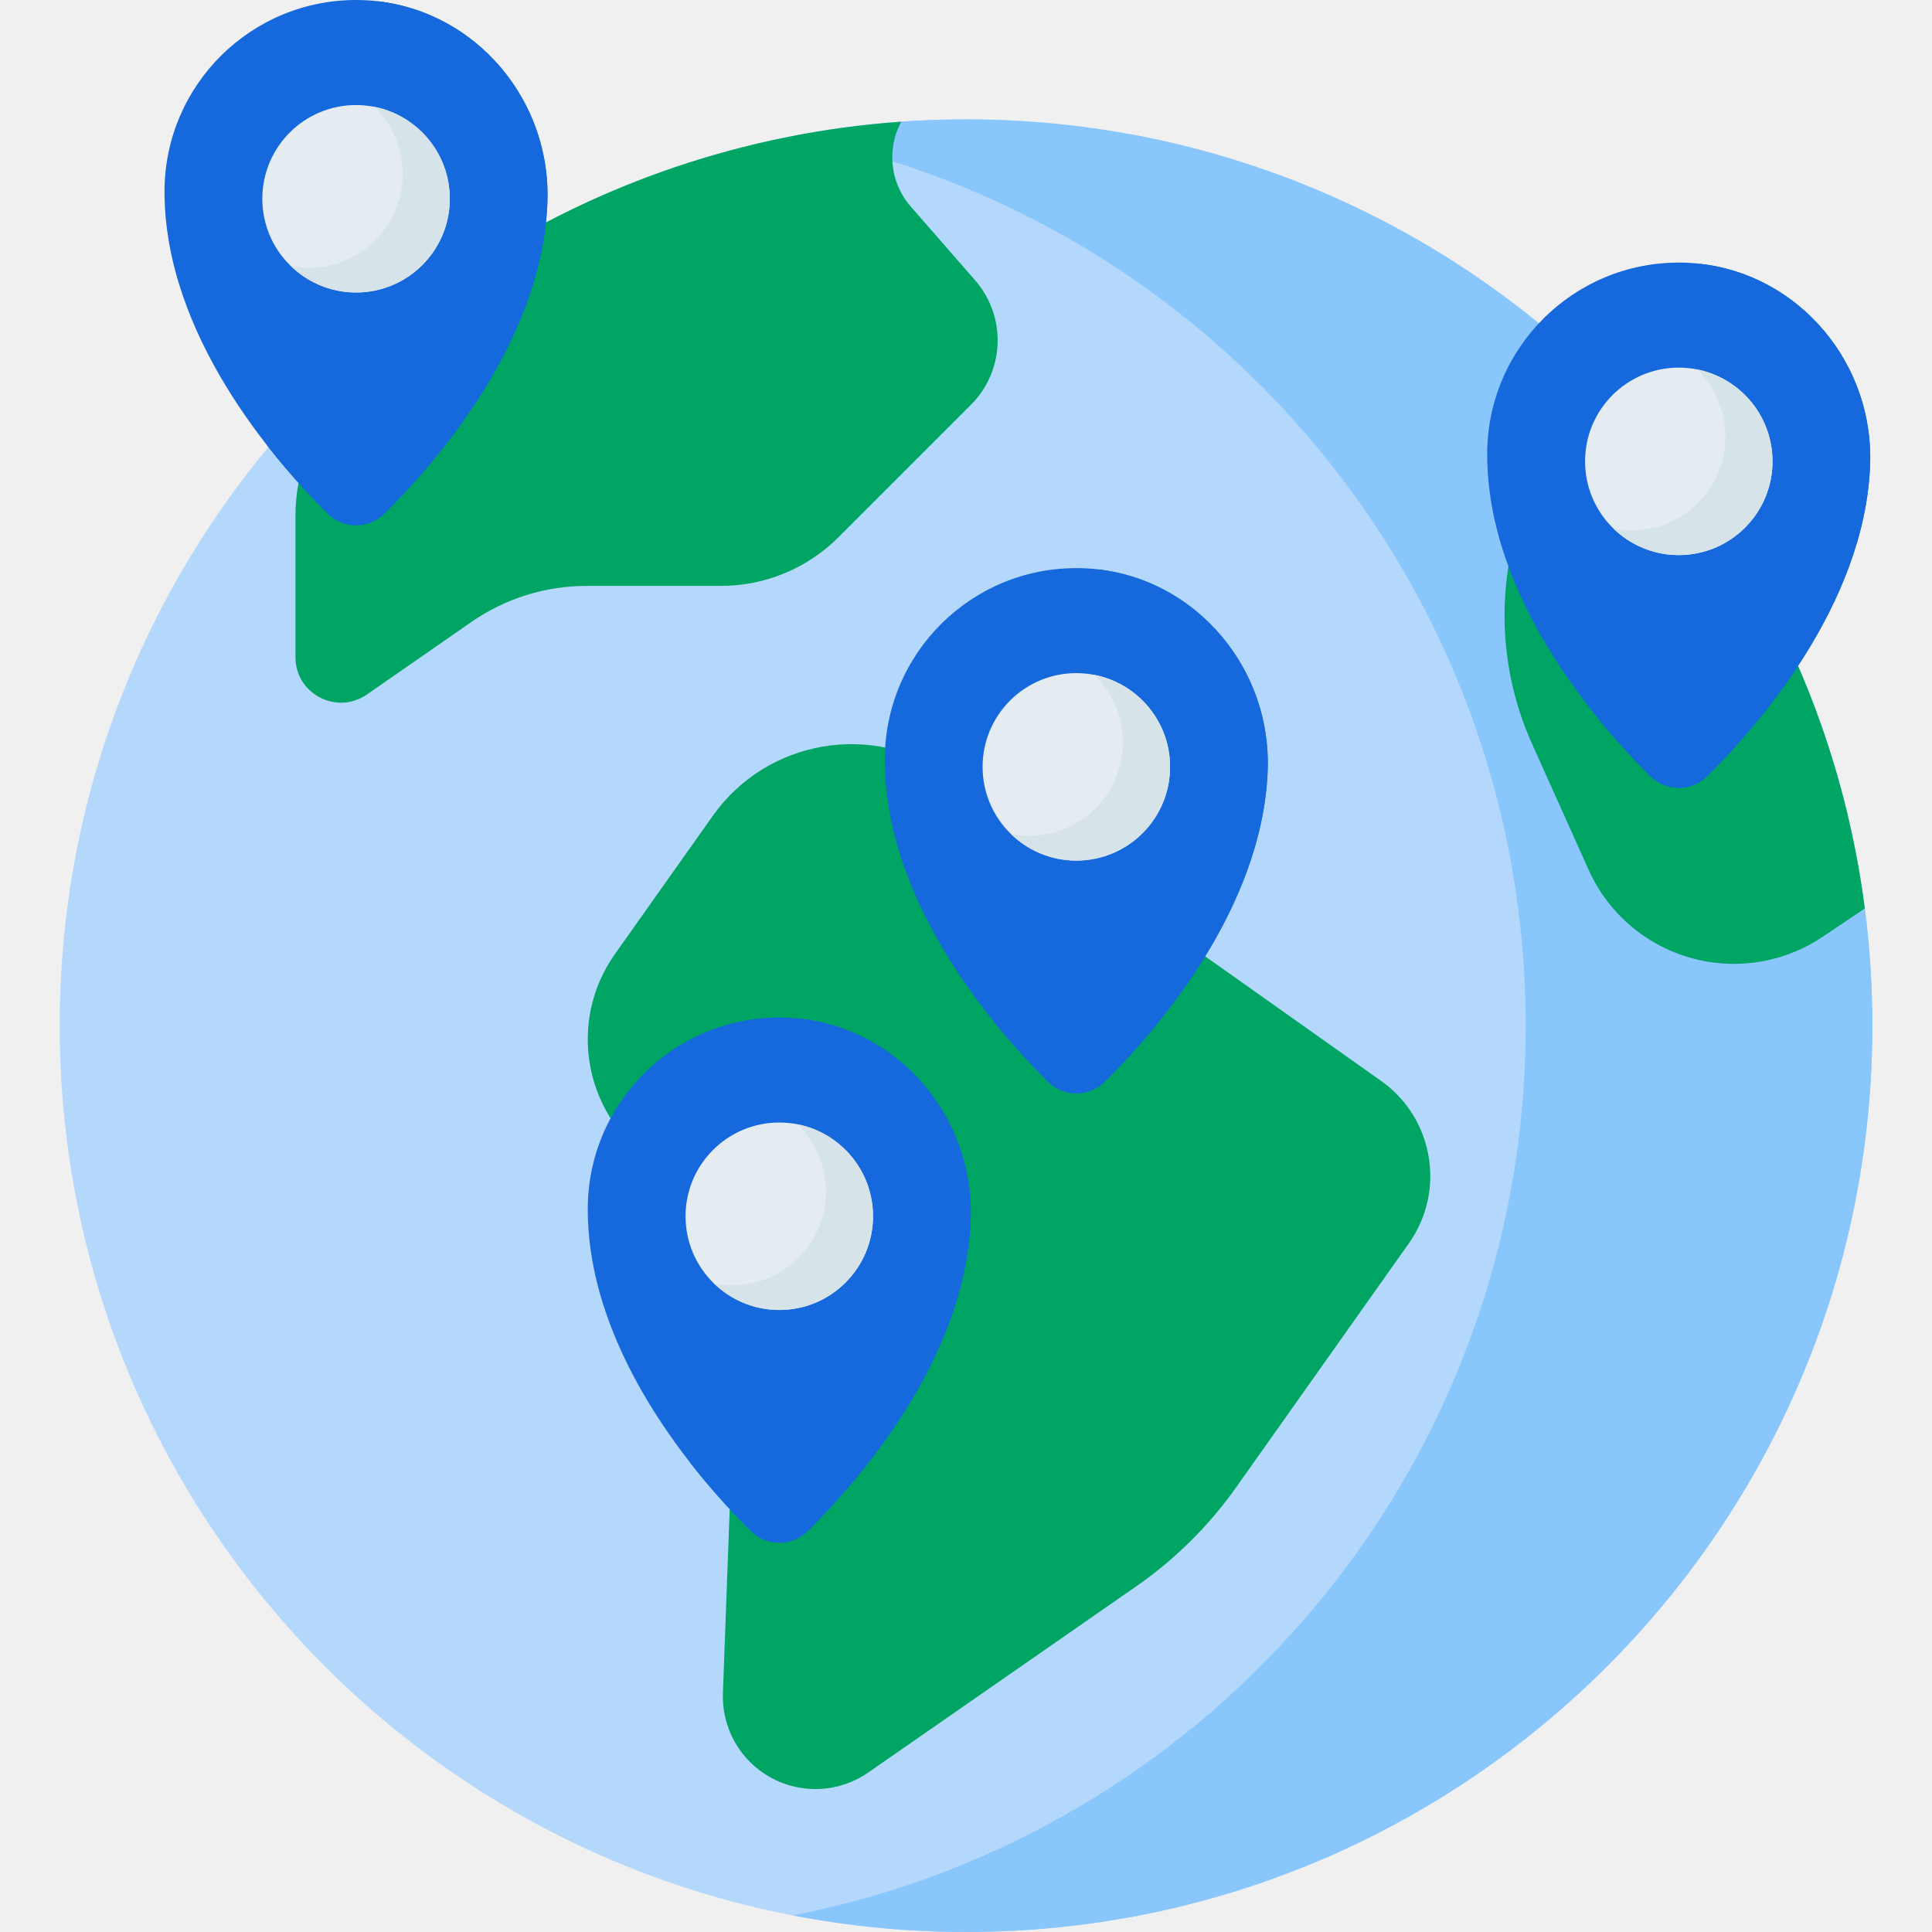
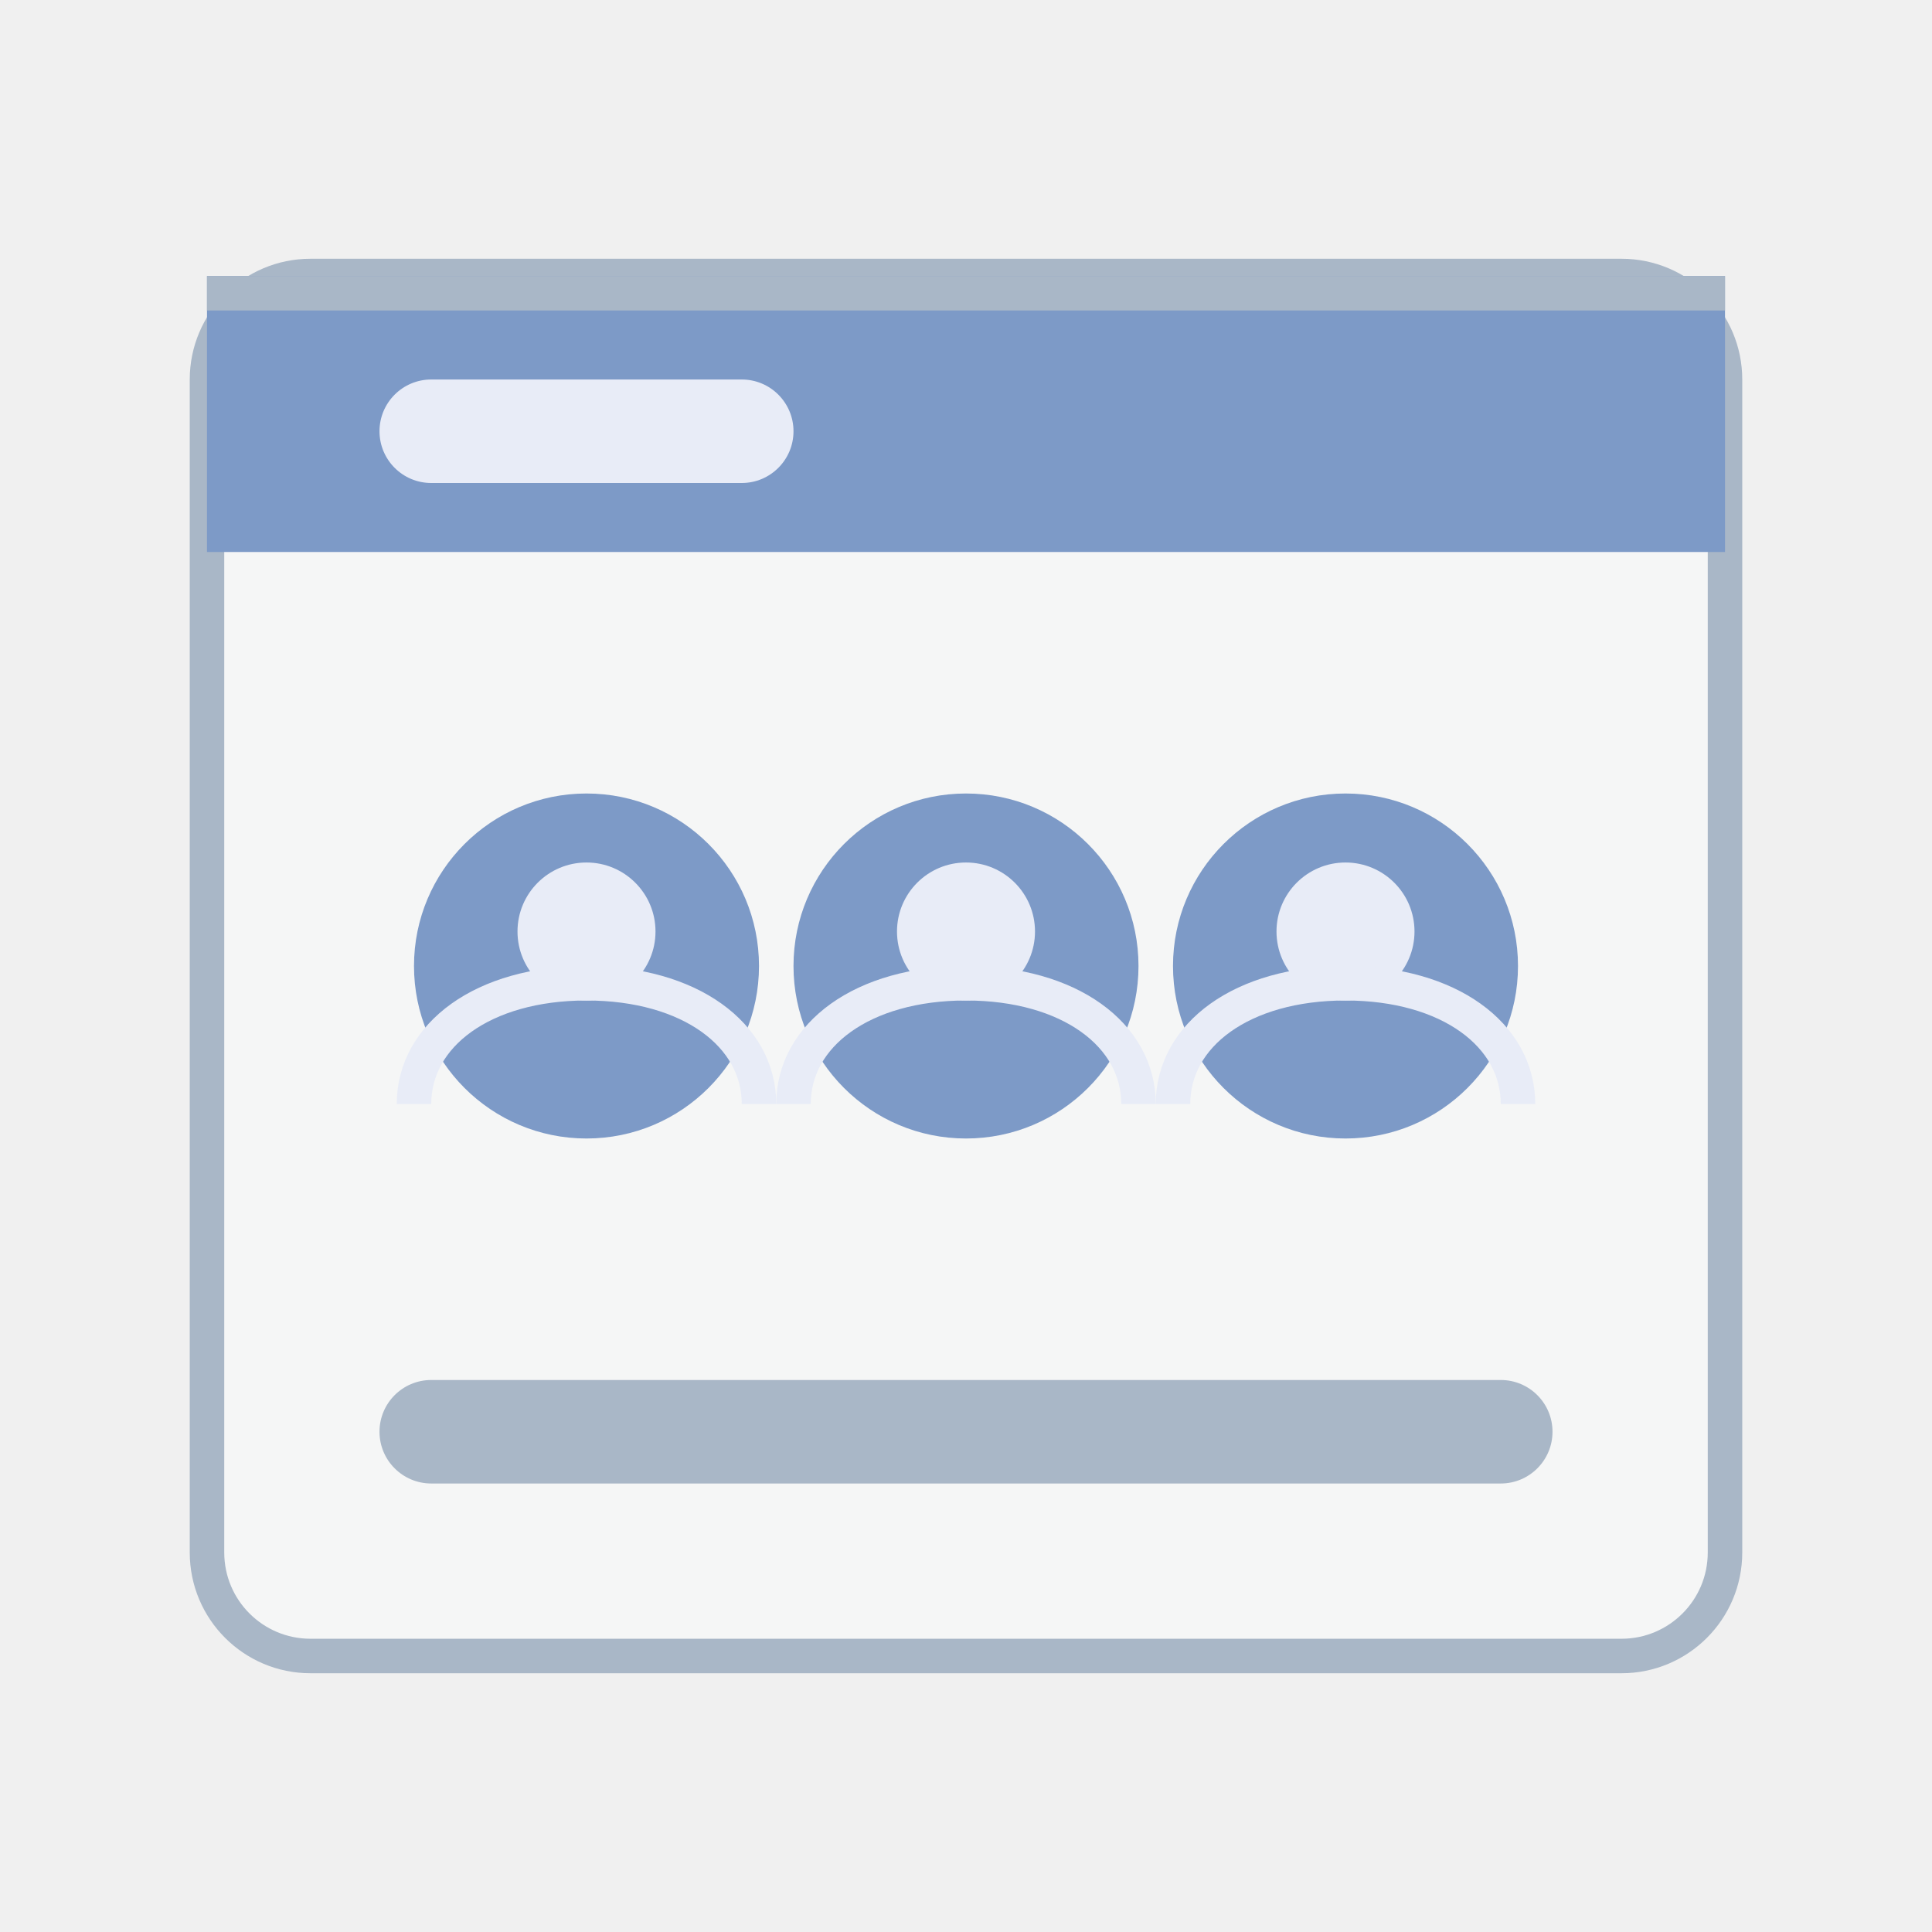
- <svg xmlns="http://www.w3.org/2000/svg" width="100" height="100" viewBox="0 0 100 100" fill="none">
-   <g clip-path="url(#clip0_2034_2967)">
-     <path d="M50 100C75.908 100 96.911 78.997 96.911 53.089C96.911 27.181 75.908 6.179 50 6.179C24.092 6.179 3.09 27.181 3.09 53.089C3.09 78.997 24.092 100 50 100Z" fill="#B3D8FB" />
-     <path d="M50.002 6.179C46.991 6.178 43.987 6.467 41.031 7.039C62.647 11.226 78.971 30.25 78.971 53.089C78.971 75.929 62.647 94.953 41.031 99.139C43.987 99.712 46.991 100 50.002 100C75.91 100 96.913 78.997 96.913 53.089C96.913 27.181 75.91 6.179 50.002 6.179Z" fill="#89C6FC" />
-     <path d="M36.892 42.231L31.828 49.383C29.389 52.828 30.205 57.599 33.651 60.038L34.938 60.949C35.974 61.683 36.811 62.663 37.374 63.801C37.936 64.94 38.207 66.2 38.16 67.469L37.418 87.635C37.386 88.524 37.601 89.405 38.041 90.178C38.481 90.952 39.127 91.588 39.908 92.015C40.689 92.442 41.574 92.642 42.462 92.595C43.351 92.547 44.209 92.253 44.94 91.746L58.81 82.109C60.82 80.713 62.571 78.978 63.985 76.981L72.922 64.355C74.847 61.636 74.203 57.871 71.484 55.946L49.149 40.134C45.185 37.329 39.697 38.267 36.892 42.231ZM47.136 10.685C46.05 9.439 45.899 7.686 46.646 6.3C38.528 6.874 30.981 9.512 24.527 13.695L17.953 20.268C16.25 21.971 15.293 24.282 15.293 26.69V34.013C15.293 35.914 17.43 37.031 18.991 35.947L24.392 32.197C26.149 30.978 28.236 30.324 30.375 30.324H37.326C38.454 30.324 39.57 30.102 40.612 29.67C41.654 29.239 42.6 28.606 43.398 27.809L50.257 20.95C52.011 19.196 52.106 16.384 50.476 14.514L47.136 10.685Z" fill="#00A564" />
-     <path d="M81.189 18.053L78.504 27.399C77.448 31.075 77.728 35.007 79.296 38.496L82.228 45.024C82.719 46.119 83.444 47.093 84.352 47.878C85.259 48.664 86.327 49.242 87.481 49.571C88.635 49.901 89.847 49.975 91.033 49.788C92.218 49.6 93.348 49.156 94.344 48.486L96.521 47.023C95.04 35.549 89.411 25.377 81.189 18.053Z" fill="#00A564" />
-     <path d="M96.794 24.116C96.496 31.261 91.05 37.508 88.364 40.169C87.549 40.978 86.236 40.979 85.42 40.171C82.659 37.435 76.977 30.905 76.977 23.507C76.977 17.995 81.475 13.533 87.001 13.592C92.638 13.653 97.029 18.484 96.794 24.116Z" fill="#1569DC" />
-     <path d="M87.981 13.653C89.703 15.623 90.602 18.18 90.49 20.794C90.2 27.752 85.028 33.858 82.277 36.63C83.25 37.876 84.301 39.058 85.423 40.171C86.238 40.979 87.551 40.978 88.367 40.17C91.052 37.508 96.498 31.261 96.796 24.117C97.017 18.815 93.139 14.225 87.981 13.653Z" fill="#1569DC" />
-     <path d="M86.894 28.731C89.574 28.731 91.746 26.559 91.746 23.88C91.746 21.2 89.574 19.028 86.894 19.028C84.215 19.028 82.043 21.2 82.043 23.88C82.043 26.559 84.215 28.731 86.894 28.731Z" fill="#E5ECF1" />
-     <path d="M87.829 19.12C88.737 20.002 89.301 21.234 89.301 22.599C89.301 25.278 87.129 27.45 84.45 27.45C84.135 27.45 83.821 27.42 83.512 27.359C84.385 28.208 85.577 28.731 86.891 28.731C89.571 28.731 91.743 26.559 91.743 23.88C91.743 21.522 90.06 19.557 87.829 19.12Z" fill="#D6E4EA" />
-     <path d="M65.614 39.93C65.316 47.074 59.87 53.321 57.185 55.983C56.369 56.791 55.056 56.793 54.241 55.984C51.48 53.248 45.797 46.718 45.797 39.32C45.797 33.808 50.295 29.346 55.821 29.406C61.458 29.467 65.849 34.297 65.614 39.93Z" fill="#1569DC" />
-     <path d="M56.798 29.467C58.52 31.437 59.418 33.993 59.307 36.607C59.017 43.566 53.844 49.672 51.094 52.444C52.067 53.689 53.117 54.872 54.239 55.985C55.055 56.793 56.368 56.791 57.183 55.983C59.869 53.322 65.315 47.074 65.613 39.93C65.834 34.628 61.956 30.038 56.798 29.467Z" fill="#1569DC" />
-     <path d="M55.711 44.544C58.39 44.544 60.562 42.371 60.562 39.692C60.562 37.013 58.39 34.841 55.711 34.841C53.031 34.841 50.859 37.013 50.859 39.692C50.859 42.371 53.031 44.544 55.711 44.544Z" fill="#E5ECF1" />
-     <path d="M56.65 34.933C57.557 35.814 58.121 37.047 58.121 38.411C58.121 41.091 55.949 43.263 53.27 43.263C52.955 43.263 52.641 43.232 52.332 43.172C53.206 44.02 54.397 44.544 55.712 44.544C58.391 44.544 60.563 42.372 60.563 39.693C60.563 37.334 58.88 35.37 56.65 34.933Z" fill="#D6E4EA" />
-     <path d="M50.239 63.19C49.941 70.335 44.495 76.582 41.81 79.244C40.994 80.052 39.681 80.053 38.866 79.245C36.105 76.509 30.422 69.979 30.422 62.581C30.422 57.069 34.92 52.607 40.446 52.667C46.083 52.727 50.474 57.558 50.239 63.19Z" fill="#1569DC" />
-     <path d="M41.423 52.727C43.145 54.696 44.043 57.253 43.932 59.867C43.642 66.825 38.469 72.931 35.719 75.704C36.692 76.949 37.742 78.132 38.864 79.244C39.68 80.052 40.992 80.051 41.808 79.243C44.494 76.581 49.94 70.334 50.237 63.19C50.459 57.888 46.581 53.298 41.423 52.727Z" fill="#1569DC" />
-     <path d="M40.336 67.804C43.015 67.804 45.187 65.632 45.187 62.953C45.187 60.274 43.015 58.102 40.336 58.102C37.656 58.102 35.484 60.274 35.484 62.953C35.484 65.632 37.656 67.804 40.336 67.804Z" fill="#E5ECF1" />
-     <path d="M41.275 58.193C42.182 59.075 42.746 60.307 42.746 61.672C42.746 64.352 40.574 66.524 37.895 66.524C37.58 66.523 37.266 66.493 36.957 66.432C37.831 67.281 39.022 67.805 40.337 67.805C43.016 67.805 45.188 65.633 45.188 62.953C45.188 60.595 43.505 58.63 41.275 58.193Z" fill="#D6E4EA" />
-     <path d="M28.333 10.524C28.035 17.669 22.589 23.916 19.903 26.578C19.087 27.386 17.775 27.387 16.959 26.579C14.198 23.843 8.515 17.313 8.515 9.915C8.515 4.403 13.014 -0.059 18.54 0.001C24.177 0.061 28.568 4.892 28.333 10.524Z" fill="#1569DC" />
-     <path d="M19.516 0.062C21.238 2.031 22.137 4.588 22.026 7.202C21.735 14.16 16.563 20.266 13.812 23.039C14.785 24.284 15.836 25.466 16.958 26.579C17.773 27.387 19.086 27.386 19.902 26.578C22.587 23.916 28.033 17.669 28.331 10.525C28.552 5.223 24.674 0.633 19.516 0.062Z" fill="#1569DC" />
-     <path d="M18.43 15.139C21.109 15.139 23.281 12.967 23.281 10.288C23.281 7.609 21.109 5.437 18.43 5.437C15.75 5.437 13.578 7.609 13.578 10.288C13.578 12.967 15.75 15.139 18.43 15.139Z" fill="#E5ECF1" />
-     <path d="M19.368 5.527C20.276 6.409 20.84 7.641 20.84 9.006C20.84 11.685 18.668 13.858 15.989 13.858C15.674 13.857 15.36 13.827 15.051 13.766C15.924 14.615 17.116 15.139 18.43 15.139C21.11 15.139 23.282 12.967 23.282 10.287C23.282 7.929 21.599 5.964 19.368 5.527Z" fill="#D6E4EA" />
+ <svg xmlns="http://www.w3.org/2000/svg" width="100" height="100" viewBox="0 0 56 56" fill="none">
+   <rect x="6" y="8" width="44" height="40" rx="3" fill="#F5F6F6" />
+   <rect x="6" y="8" width="44" height="40" rx="3" stroke="#A9B7C7" strokeWidth="2" />
+   <rect x="6" y="8" width="44" height="8" fill="#7D9AC7" />
+   <rect x="6" y="8" width="44" height="1" fill="#A9B7C7" />
+   <rect x="11" y="11" width="12" height="3" rx="1.5" fill="#E8ECF7" />
+   <g>
+     <circle cx="17" cy="28" r="5" fill="#7D9AC7" />
+     <circle cx="17" cy="27" r="2" fill="#E8ECF7" />
+     <path d="M12 32C12 30 14 28.5 17 28.5C20 28.5 22 30 22 32" stroke="#E8ECF7" strokeWidth="1.5" strokeLinecap="round" />
+     <circle cx="28" cy="28" r="5" fill="#7D9AC7" />
+     <circle cx="28" cy="27" r="2" fill="#E8ECF7" />
+     <path d="M23 32C23 30 25 28.5 28 28.5C31 28.5 33 30 33 32" stroke="#E8ECF7" strokeWidth="1.5" strokeLinecap="round" />
+     <circle cx="39" cy="28" r="5" fill="#7D9AC7" />
+     <circle cx="39" cy="27" r="2" fill="#E8ECF7" />
+     <path d="M34 32C34 30 36 28.5 39 28.5C42 28.5 44 30 44 32" stroke="#E8ECF7" strokeWidth="1.5" strokeLinecap="round" />
  </g>
-   <defs>
-     <clipPath id="clip0_2034_2967">
-       <rect width="100" height="100" fill="white" />
-     </clipPath>
-   </defs>
+   <rect x="11" y="40" width="34" height="3" rx="1.5" fill="#A9B7C7" />
</svg>
